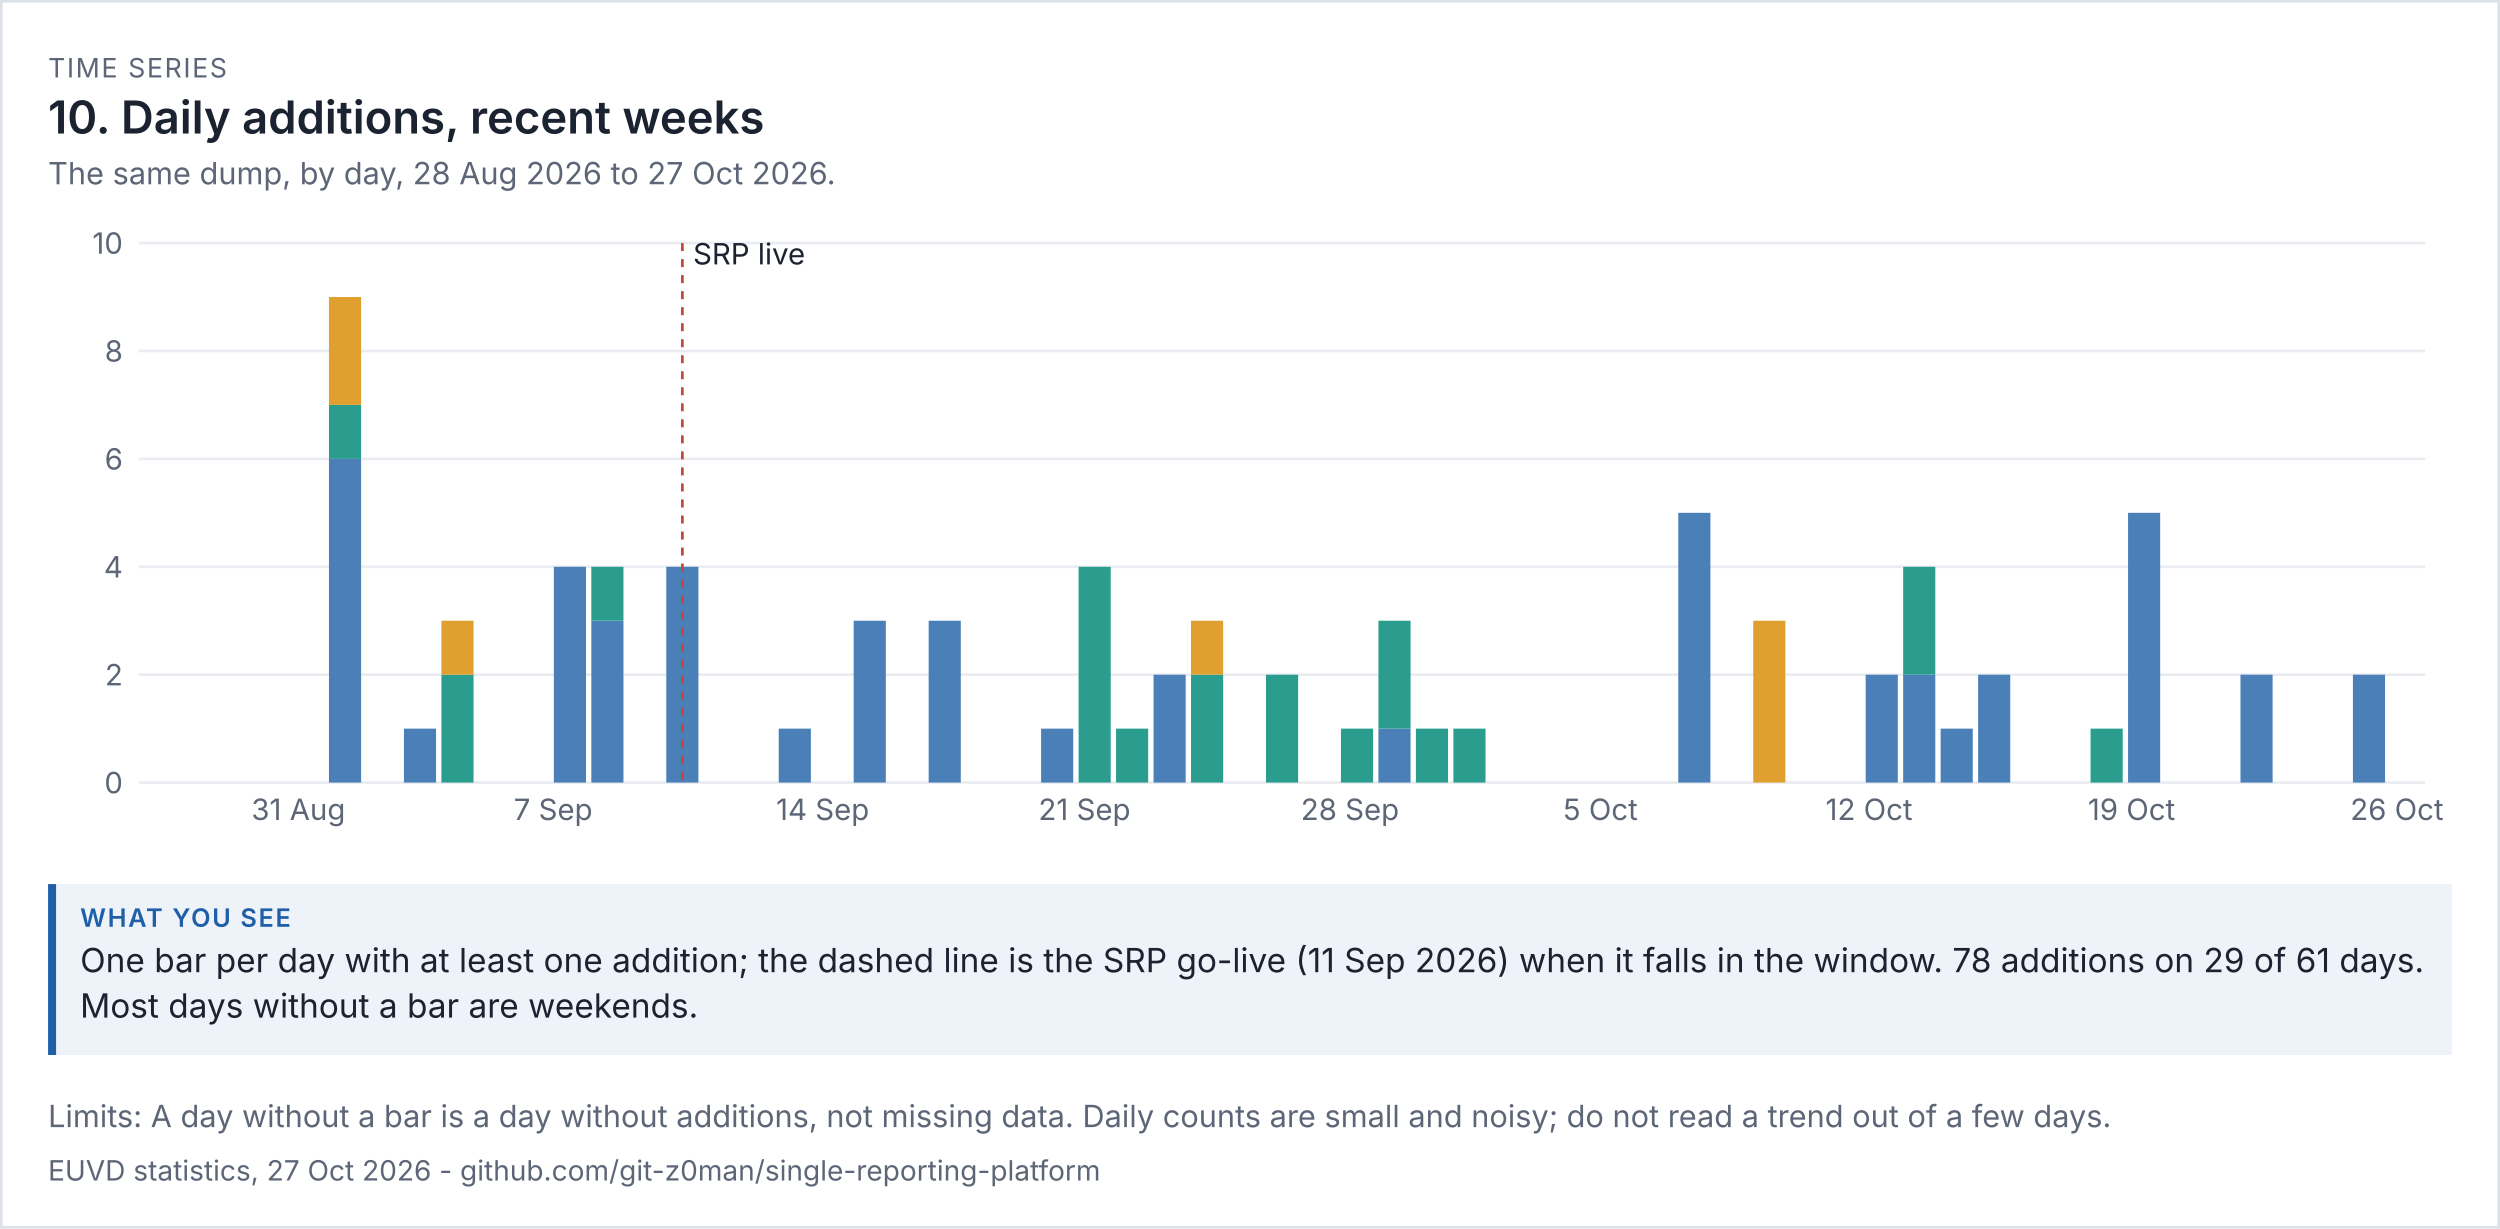
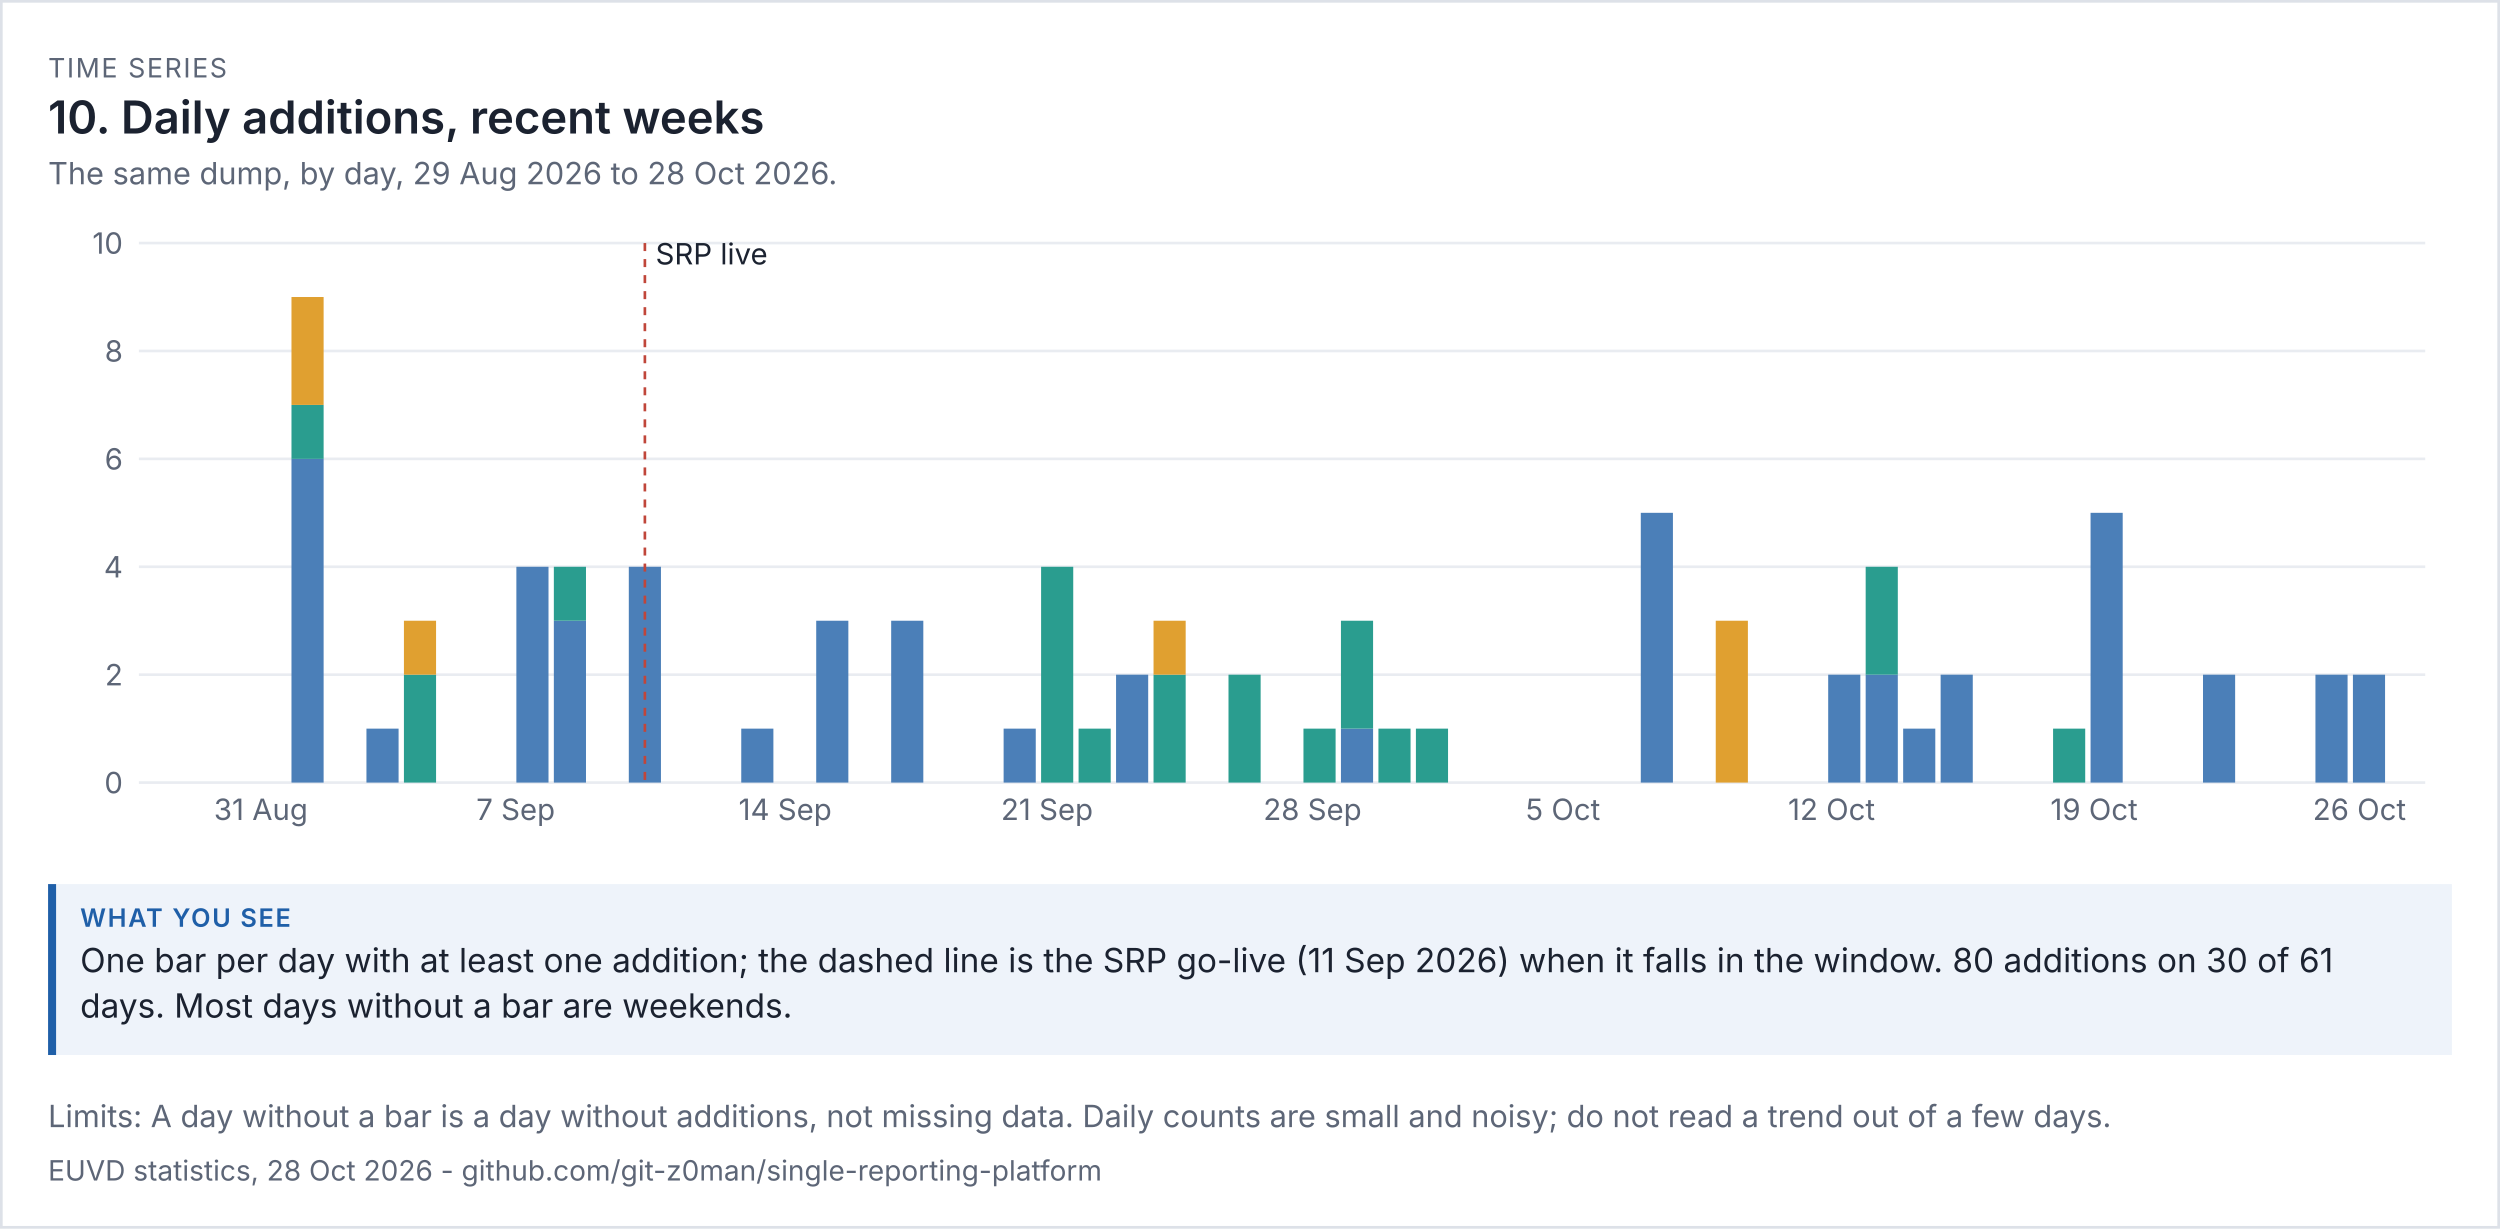
<svg xmlns="http://www.w3.org/2000/svg" viewBox="0 0 936 460" width="936" height="460" font-family="system-ui,-apple-system,'Segoe UI',sans-serif">
  <rect width="100%" height="100%" fill="#ffffff" />
  <rect x="0.5" y="0.5" width="935" height="459" fill="none" stroke="#dde1e8" />
  <text x="18" y="29" font-size="10" letter-spacing="0.6" fill="#5d6677">TIME SERIES</text>
  <text x="18" y="50" font-size="17" fill="#1b2230" font-weight="600">10. Daily additions, recent weeks</text>
-   <text x="18" y="69" font-size="11.5" fill="#5d6677">The same dump, by day, 28 Aug 2026 to 27 Oct 2026.</text>
+   <text x="18" y="69" font-size="11.5" fill="#5d6677">The same dump, by day, 29 Aug 2026 to 28 Oct 2026.</text>
  <g transform="translate(18,79) scale(1)" font-size="11">
    <svg viewBox="0 0 900 240" role="img" width="900" height="240">
      <g>
        <line x1="34" x2="890" y1="214" y2="214" stroke="rgb(233, 236, 241)" />
        <text x="28" y="218" text-anchor="end" fill="rgb(93, 102, 119)">0</text>
        <line x1="34" x2="890" y1="173.6" y2="173.6" stroke="rgb(233, 236, 241)" />
        <text x="28" y="177.6" text-anchor="end" fill="rgb(93, 102, 119)">2</text>
        <line x1="34" x2="890" y1="133.2" y2="133.2" stroke="rgb(233, 236, 241)" />
        <text x="28" y="137.2" text-anchor="end" fill="rgb(93, 102, 119)">4</text>
        <line x1="34" x2="890" y1="92.8" y2="92.8" stroke="rgb(233, 236, 241)" />
        <text x="28" y="96.8" text-anchor="end" fill="rgb(93, 102, 119)">6</text>
        <line x1="34" x2="890" y1="52.4" y2="52.4" stroke="rgb(233, 236, 241)" />
        <text x="28" y="56.4" text-anchor="end" fill="rgb(93, 102, 119)">8</text>
        <line x1="34" x2="890" y1="12" y2="12" stroke="rgb(233, 236, 241)" />
        <text x="28" y="16" text-anchor="end" fill="rgb(93, 102, 119)">10</text>
-         <text x="76.098" y="228" fill="rgb(93, 102, 119)">31 Aug</text>
-         <rect x="105.164" y="92.8" width="12.033" height="121.2" fill="rgb(75, 127, 184)" />
-         <rect x="105.164" y="72.6" width="12.033" height="20.2" fill="rgb(42, 157, 143)" />
-         <rect x="105.164" y="32.2" width="12.033" height="40.4" fill="rgb(224, 160, 48)" />
-         <rect x="133.23" y="193.8" width="12.033" height="20.2" fill="rgb(75, 127, 184)" />
-         <rect x="147.262" y="173.6" width="12.033" height="40.4" fill="rgb(42, 157, 143)" />
-         <rect x="147.262" y="153.4" width="12.033" height="20.2" fill="rgb(224, 160, 48)" />
-         <text x="174.328" y="228" fill="rgb(93, 102, 119)">7 Sep</text>
-         <rect x="189.361" y="133.2" width="12.033" height="80.8" fill="rgb(75, 127, 184)" />
-         <rect x="203.393" y="153.4" width="12.033" height="60.6" fill="rgb(75, 127, 184)" />
-         <rect x="203.393" y="133.2" width="12.033" height="20.2" fill="rgb(42, 157, 143)" />
-         <rect x="231.459" y="133.2" width="12.033" height="80.8" fill="rgb(75, 127, 184)" />
-         <line x1="237.475" x2="237.475" y1="12" y2="214" stroke="rgb(192, 70, 58)" stroke-dasharray="3 3" />
-         <text x="241.475" y="20" class="t" fill="rgb(27, 34, 48)">SRP live</text>
-         <rect x="273.557" y="193.8" width="12.033" height="20.2" fill="rgb(75, 127, 184)" />
-         <text x="272.557" y="228" fill="rgb(93, 102, 119)">14 Sep</text>
-         <rect x="301.623" y="153.4" width="12.033" height="60.6" fill="rgb(75, 127, 184)" />
-         <rect x="329.689" y="153.4" width="12.033" height="60.6" fill="rgb(75, 127, 184)" />
-         <rect x="371.787" y="193.8" width="12.033" height="20.2" fill="rgb(75, 127, 184)" />
-         <text x="370.787" y="228" fill="rgb(93, 102, 119)">21 Sep</text>
-         <rect x="385.82" y="133.2" width="12.033" height="80.8" fill="rgb(42, 157, 143)" />
-         <rect x="399.852" y="193.8" width="12.033" height="20.2" fill="rgb(42, 157, 143)" />
-         <rect x="413.885" y="173.6" width="12.033" height="40.4" fill="rgb(75, 127, 184)" />
-         <rect x="427.918" y="173.6" width="12.033" height="40.4" fill="rgb(42, 157, 143)" />
-         <rect x="427.918" y="153.4" width="12.033" height="20.2" fill="rgb(224, 160, 48)" />
-         <rect x="455.984" y="173.6" width="12.033" height="40.4" fill="rgb(42, 157, 143)" />
-         <text x="469.016" y="228" fill="rgb(93, 102, 119)">28 Sep</text>
-         <rect x="484.049" y="193.8" width="12.033" height="20.2" fill="rgb(42, 157, 143)" />
-         <rect x="498.082" y="193.8" width="12.033" height="20.2" fill="rgb(75, 127, 184)" />
-         <rect x="498.082" y="153.4" width="12.033" height="40.4" fill="rgb(42, 157, 143)" />
+         <text x="62.066" y="228" fill="rgb(93, 102, 119)">31 Aug</text>
+         <rect x="91.131" y="92.8" width="12.033" height="121.2" fill="rgb(75, 127, 184)" />
+         <rect x="91.131" y="72.6" width="12.033" height="20.2" fill="rgb(42, 157, 143)" />
+         <rect x="91.131" y="32.2" width="12.033" height="40.4" fill="rgb(224, 160, 48)" />
+         <rect x="119.197" y="193.8" width="12.033" height="20.2" fill="rgb(75, 127, 184)" />
+         <rect x="133.23" y="173.6" width="12.033" height="40.4" fill="rgb(42, 157, 143)" />
+         <rect x="133.23" y="153.4" width="12.033" height="20.2" fill="rgb(224, 160, 48)" />
+         <text x="160.295" y="228" fill="rgb(93, 102, 119)">7 Sep</text>
+         <rect x="175.328" y="133.2" width="12.033" height="80.8" fill="rgb(75, 127, 184)" />
+         <rect x="189.361" y="153.4" width="12.033" height="60.6" fill="rgb(75, 127, 184)" />
+         <rect x="189.361" y="133.2" width="12.033" height="20.2" fill="rgb(42, 157, 143)" />
+         <rect x="217.426" y="133.2" width="12.033" height="80.8" fill="rgb(75, 127, 184)" />
+         <line x1="223.443" x2="223.443" y1="12" y2="214" stroke="rgb(192, 70, 58)" stroke-dasharray="3 3" />
+         <text x="227.443" y="20" class="t" fill="rgb(27, 34, 48)">SRP live</text>
+         <rect x="259.525" y="193.8" width="12.033" height="20.2" fill="rgb(75, 127, 184)" />
+         <text x="258.525" y="228" fill="rgb(93, 102, 119)">14 Sep</text>
+         <rect x="287.59" y="153.4" width="12.033" height="60.6" fill="rgb(75, 127, 184)" />
+         <rect x="315.656" y="153.4" width="12.033" height="60.6" fill="rgb(75, 127, 184)" />
+         <rect x="357.754" y="193.8" width="12.033" height="20.2" fill="rgb(75, 127, 184)" />
+         <text x="356.754" y="228" fill="rgb(93, 102, 119)">21 Sep</text>
+         <rect x="371.787" y="133.2" width="12.033" height="80.8" fill="rgb(42, 157, 143)" />
+         <rect x="385.82" y="193.8" width="12.033" height="20.2" fill="rgb(42, 157, 143)" />
+         <rect x="399.852" y="173.6" width="12.033" height="40.4" fill="rgb(75, 127, 184)" />
+         <rect x="413.885" y="173.6" width="12.033" height="40.4" fill="rgb(42, 157, 143)" />
+         <rect x="413.885" y="153.4" width="12.033" height="20.2" fill="rgb(224, 160, 48)" />
+         <rect x="441.951" y="173.6" width="12.033" height="40.4" fill="rgb(42, 157, 143)" />
+         <text x="454.984" y="228" fill="rgb(93, 102, 119)">28 Sep</text>
+         <rect x="470.016" y="193.8" width="12.033" height="20.2" fill="rgb(42, 157, 143)" />
+         <rect x="484.049" y="193.8" width="12.033" height="20.2" fill="rgb(75, 127, 184)" />
+         <rect x="484.049" y="153.4" width="12.033" height="40.4" fill="rgb(42, 157, 143)" />
+         <rect x="498.082" y="193.8" width="12.033" height="20.2" fill="rgb(42, 157, 143)" />
        <rect x="512.115" y="193.8" width="12.033" height="20.2" fill="rgb(42, 157, 143)" />
-         <rect x="526.148" y="193.8" width="12.033" height="20.2" fill="rgb(42, 157, 143)" />
-         <text x="567.246" y="228" fill="rgb(93, 102, 119)">5 Oct</text>
-         <rect x="610.344" y="113" width="12.033" height="101" fill="rgb(75, 127, 184)" />
-         <rect x="638.41" y="153.4" width="12.033" height="60.6" fill="rgb(224, 160, 48)" />
-         <text x="665.475" y="228" fill="rgb(93, 102, 119)">12 Oct</text>
+         <text x="553.213" y="228" fill="rgb(93, 102, 119)">5 Oct</text>
+         <rect x="596.311" y="113" width="12.033" height="101" fill="rgb(75, 127, 184)" />
+         <rect x="624.377" y="153.4" width="12.033" height="60.6" fill="rgb(224, 160, 48)" />
+         <text x="651.443" y="228" fill="rgb(93, 102, 119)">12 Oct</text>
+         <rect x="666.475" y="173.6" width="12.033" height="40.4" fill="rgb(75, 127, 184)" />
        <rect x="680.508" y="173.6" width="12.033" height="40.4" fill="rgb(75, 127, 184)" />
-         <rect x="694.541" y="173.6" width="12.033" height="40.4" fill="rgb(75, 127, 184)" />
-         <rect x="694.541" y="133.2" width="12.033" height="40.4" fill="rgb(42, 157, 143)" />
-         <rect x="708.574" y="193.8" width="12.033" height="20.2" fill="rgb(75, 127, 184)" />
-         <rect x="722.607" y="173.6" width="12.033" height="40.4" fill="rgb(75, 127, 184)" />
-         <rect x="764.705" y="193.8" width="12.033" height="20.2" fill="rgb(42, 157, 143)" />
-         <text x="763.705" y="228" fill="rgb(93, 102, 119)">19 Oct</text>
-         <rect x="778.738" y="113" width="12.033" height="101" fill="rgb(75, 127, 184)" />
-         <rect x="820.836" y="173.6" width="12.033" height="40.4" fill="rgb(75, 127, 184)" />
+         <rect x="680.508" y="133.2" width="12.033" height="40.4" fill="rgb(42, 157, 143)" />
+         <rect x="694.541" y="193.8" width="12.033" height="20.2" fill="rgb(75, 127, 184)" />
+         <rect x="708.574" y="173.6" width="12.033" height="40.4" fill="rgb(75, 127, 184)" />
+         <rect x="750.672" y="193.8" width="12.033" height="20.2" fill="rgb(42, 157, 143)" />
+         <text x="749.672" y="228" fill="rgb(93, 102, 119)">19 Oct</text>
+         <rect x="764.705" y="113" width="12.033" height="101" fill="rgb(75, 127, 184)" />
+         <rect x="806.803" y="173.6" width="12.033" height="40.4" fill="rgb(75, 127, 184)" />
+         <rect x="848.902" y="173.6" width="12.033" height="40.4" fill="rgb(75, 127, 184)" />
+         <text x="847.902" y="228" fill="rgb(93, 102, 119)">26 Oct</text>
        <rect x="862.934" y="173.6" width="12.033" height="40.4" fill="rgb(75, 127, 184)" />
-         <text x="861.934" y="228" fill="rgb(93, 102, 119)">26 Oct</text>
      </g>
    </svg>
  </g>
  <rect x="18" y="331" width="900" height="64" fill="#eef3fa" />
  <rect x="18" y="331" width="3" height="64" fill="#1f5fa8" />
  <text x="30" y="347" font-size="9.5" letter-spacing="0.6" font-weight="600" fill="#1f5fa8">WHAT YOU SEE</text>
-   <text x="30" y="364" font-size="12.5" fill="#1b2230">One bar per day with at least one addition; the dashed line is the SRP go-live (11 Sep 2026) when it falls in the window. 78 additions on 29 of 61 days.</text>
-   <text x="30" y="381" font-size="12.5" fill="#1b2230">Most days without a bar are weekends.</text>
+   <text x="30" y="364" font-size="12.5" fill="#1b2230">One bar per day with at least one addition; the dashed line is the SRP go-live (11 Sep 2026) when it falls in the window. 80 additions on 30 of 61</text>
+   <text x="30" y="381" font-size="12.5" fill="#1b2230">days. Most days without a bar are weekends.</text>
  <text x="18" y="422" font-size="11.5" fill="#5d6677">Limits: A day without a bar is a day without additions, not missing data. Daily counts are small and noisy; do not read a trend out of a few days.</text>
-   <text x="18" y="442" font-size="10.5" fill="#5d6677">EUVD statistics, 27 Oct 2026 - github.com/git-z0man/single-reporting-platform</text>
+   <text x="18" y="442" font-size="10.5" fill="#5d6677">EUVD statistics, 28 Oct 2026 - github.com/git-z0man/single-reporting-platform</text>
</svg>
